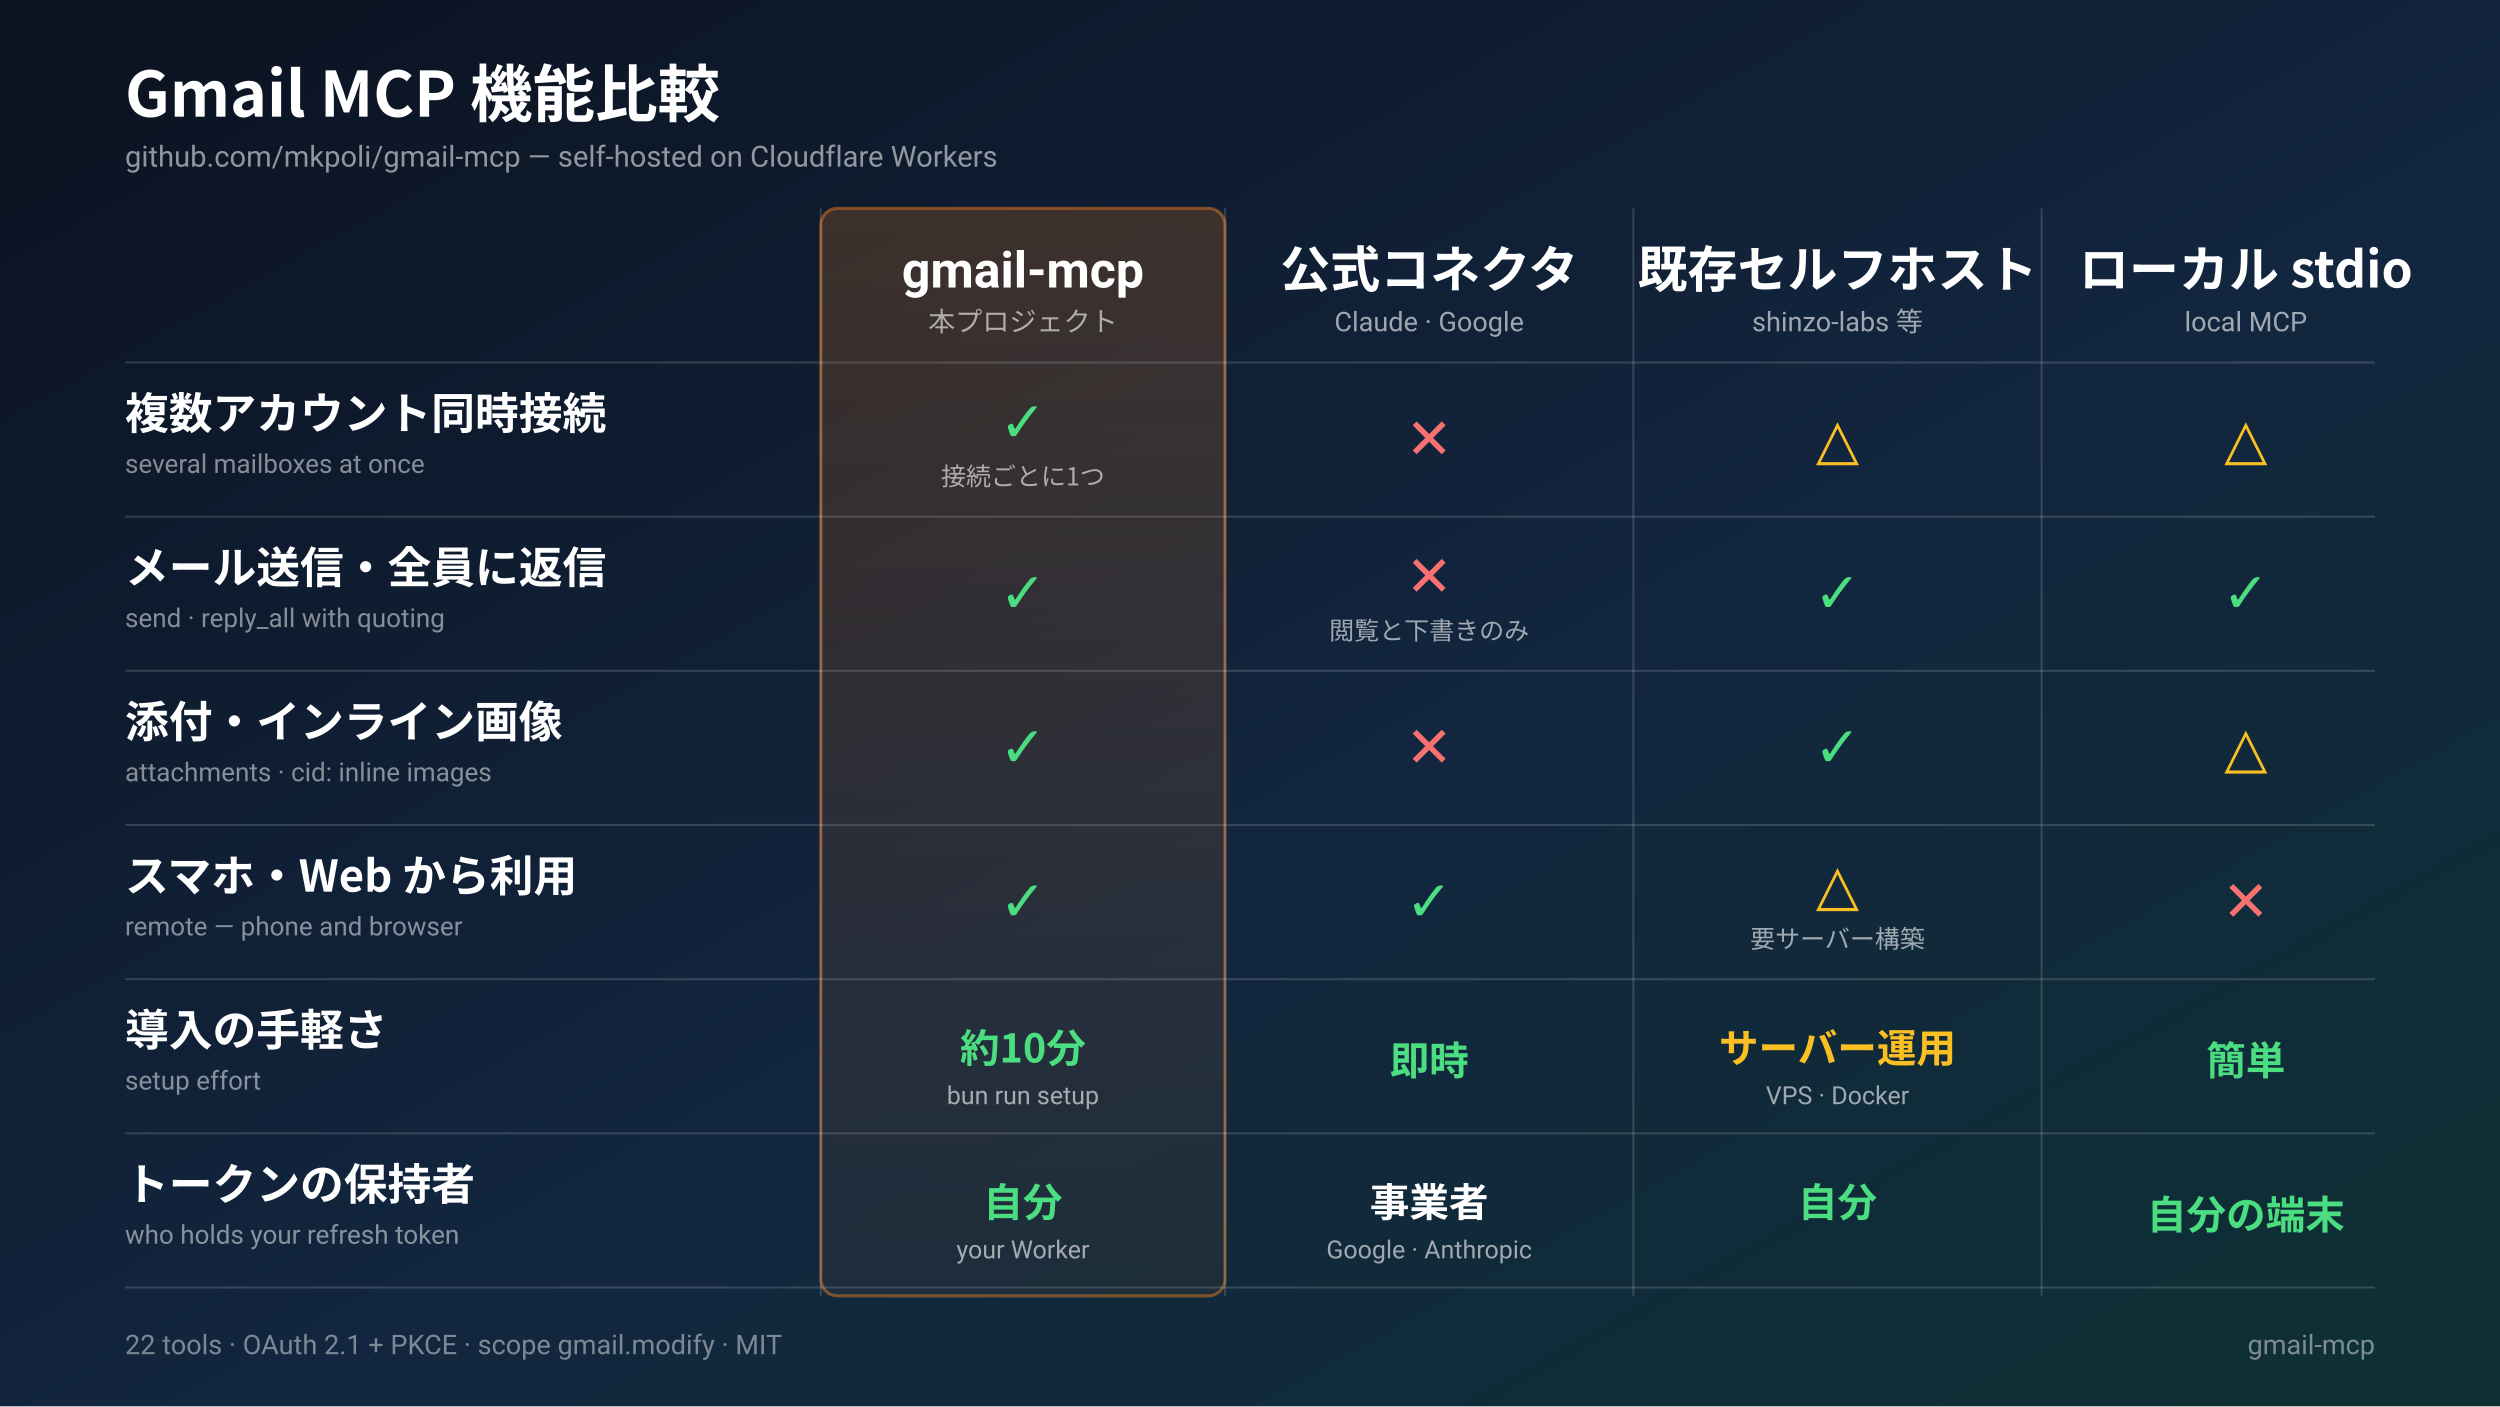
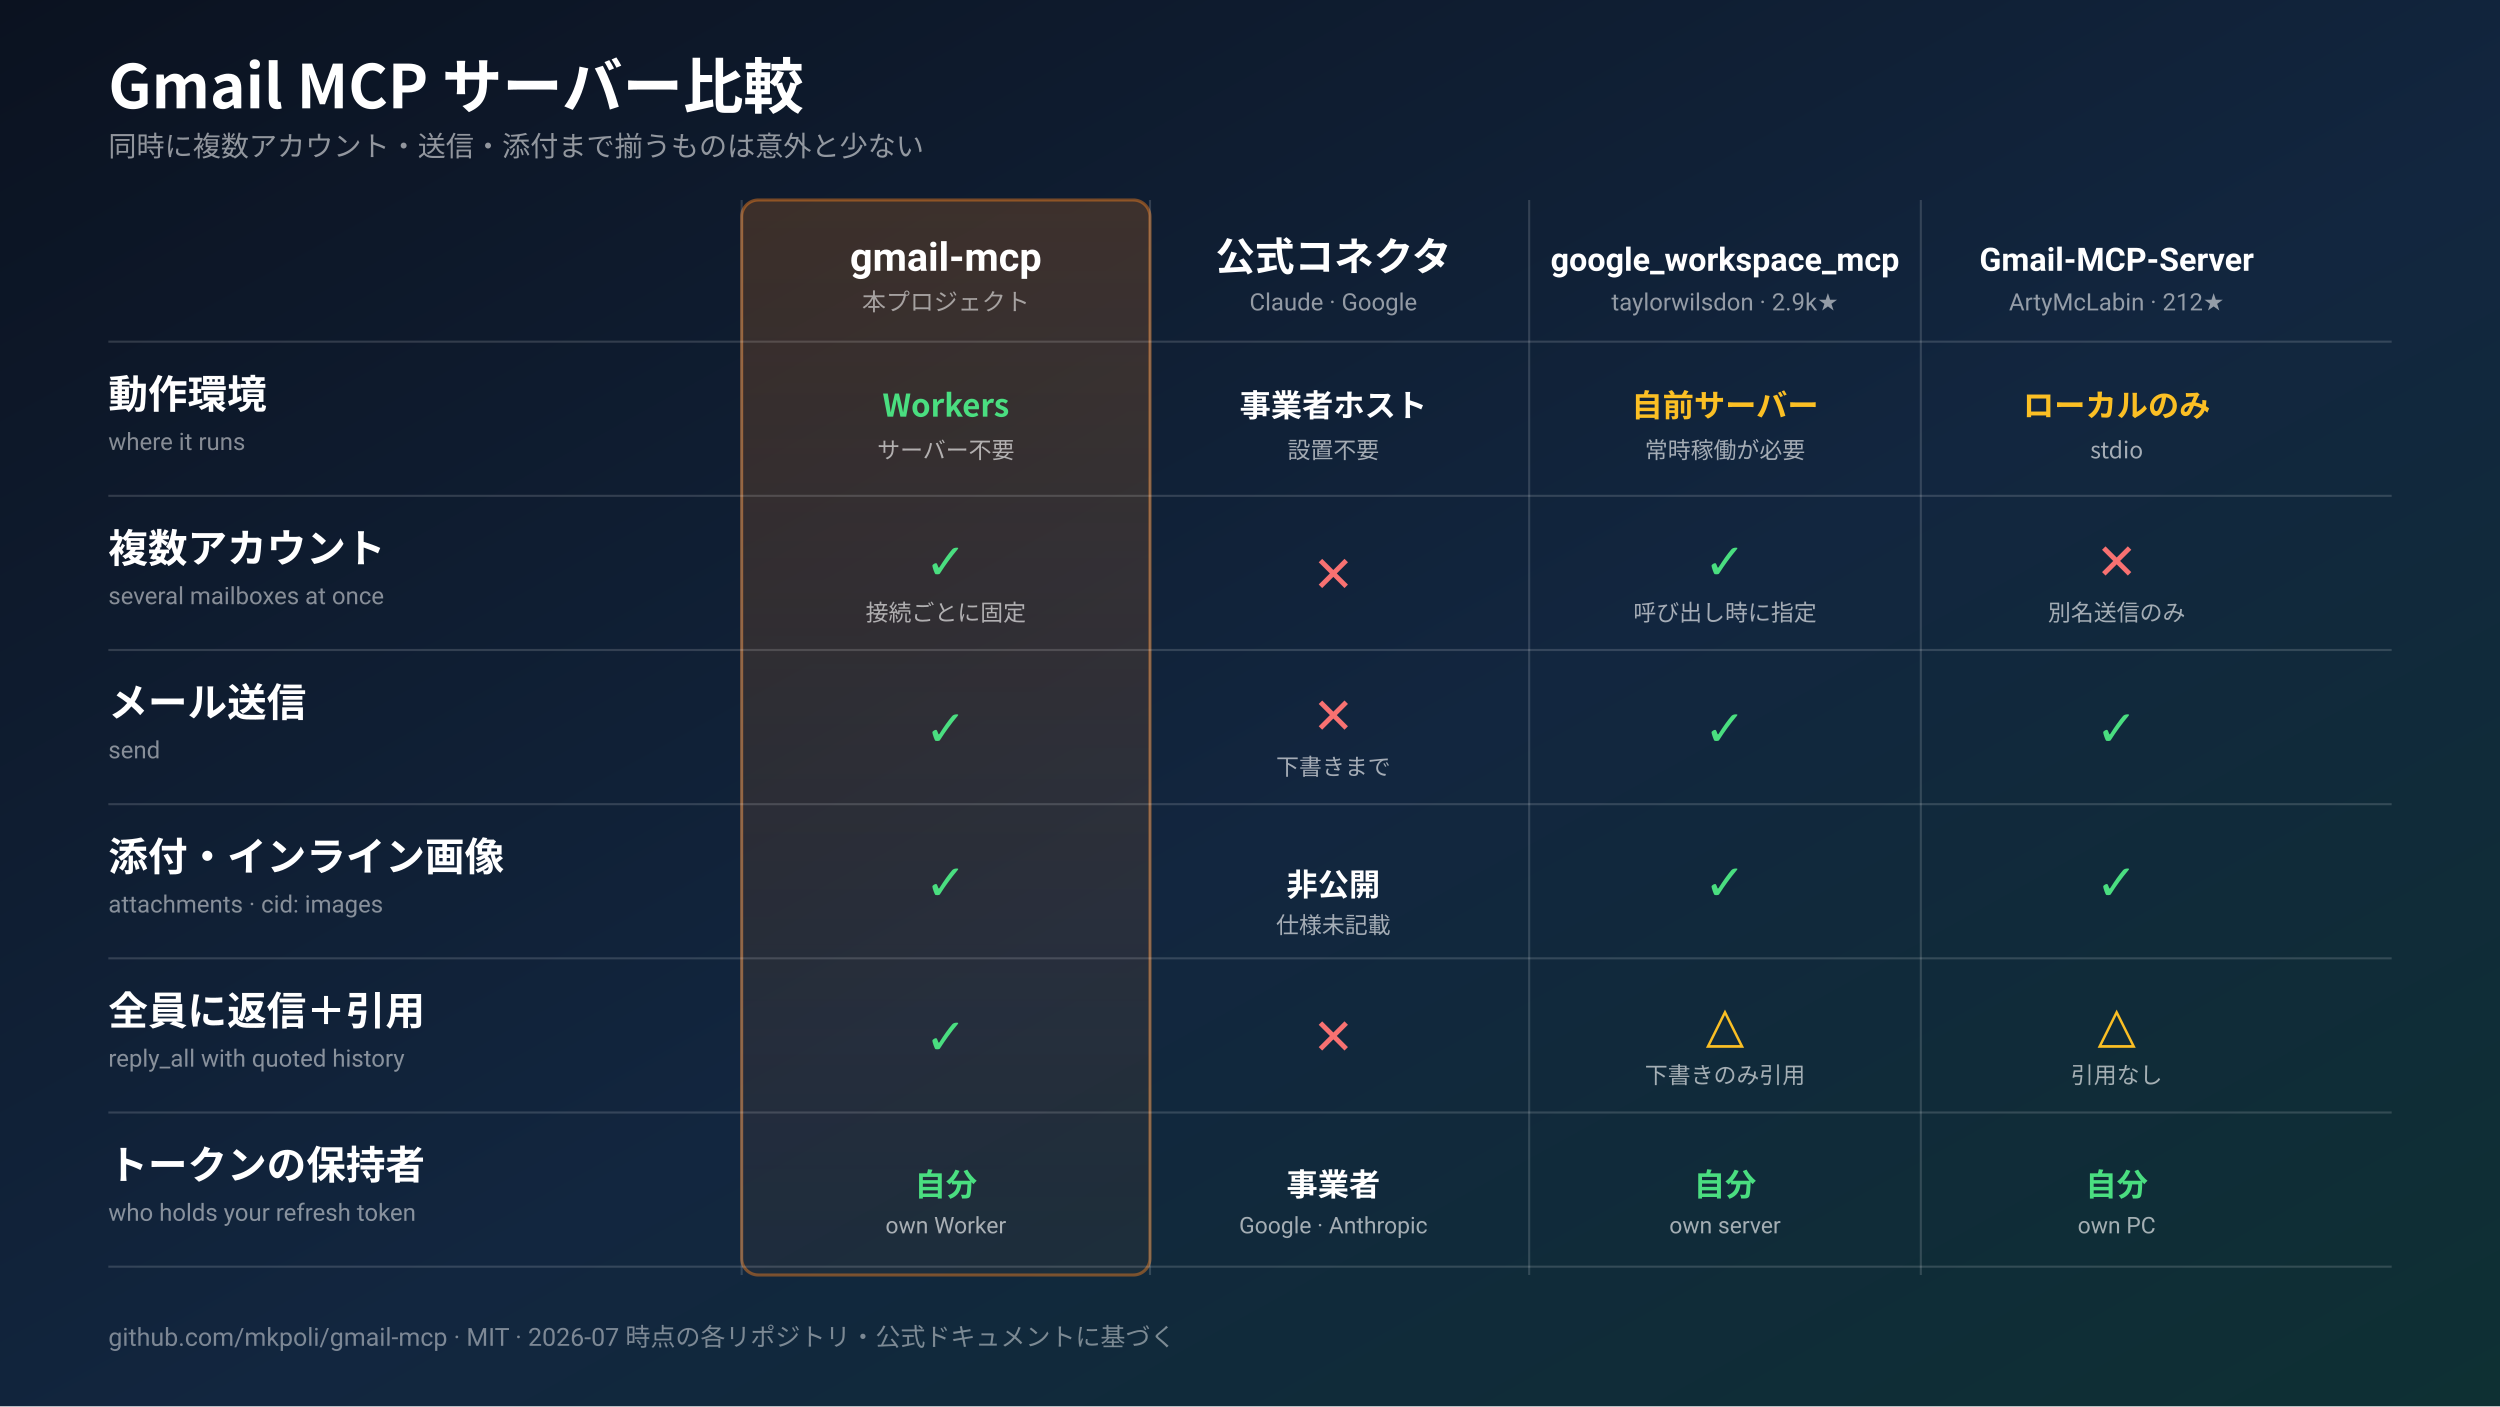
<svg xmlns="http://www.w3.org/2000/svg" viewBox="0 0 1200 675" width="1200" height="675" role="img" aria-label="Gmail MCP feature comparison">
  <defs>
    <linearGradient id="bg" x1="0" y1="0" x2="1" y2="1">
      <stop offset="0" stop-color="#0b1220" />
      <stop offset="0.55" stop-color="#12263f" />
      <stop offset="1" stop-color="#0e3033" />
    </linearGradient>
    <linearGradient id="mine" x1="0" y1="0" x2="0" y2="1">
      <stop offset="0" stop-color="#F6821F" stop-opacity="0.20" />
      <stop offset="1" stop-color="#F6821F" stop-opacity="0.05" />
    </linearGradient>
    <style>
      text { fill: #ffffff; }
      .ja { font-family: "Noto Sans CJK JP", "Noto Sans JP", "Hiragino Kaku Gothic ProN", "Yu Gothic", sans-serif; }
      .en { font-family: ui-sans-serif, system-ui, "Segoe UI", Roboto, sans-serif; }
-       .title { font-size: 30px; font-weight: 700; }
-       .subtitle { font-size: 14px; fill-opacity: 0.55; }
-       .head { font-size: 24px; font-weight: 700; }
-       .headsub { font-size: 13px; fill-opacity: 0.6; }
-       .row { font-size: 21px; font-weight: 600; }
-       .rowsub { font-size: 12.5px; fill-opacity: 0.5; }
-       .mark { font-size: 27px; font-weight: 700; }
-       .word { font-size: 19px; font-weight: 600; }
-       .note { font-size: 12px; fill-opacity: 0.6; }
-       .foot { font-size: 13px; fill-opacity: 0.45; }
+       .mono { font-family: ui-monospace, SFMono-Regular, Menlo, monospace; }
+       .title { font-size: 29px; font-weight: 700; }
+       .subtitle { font-size: 13.5px; fill-opacity: 0.55; }
+       .head { font-size: 19px; font-weight: 700; }
+       .head-sm { font-size: 15.5px; font-weight: 700; }
+       .headsub { font-size: 11.5px; fill-opacity: 0.55; }
+       .row { font-size: 19px; font-weight: 600; }
+       .rowsub { font-size: 11.5px; fill-opacity: 0.5; }
+       .mark { font-size: 24px; font-weight: 700; }
+       .word { font-size: 15px; font-weight: 600; }
+       .note { font-size: 11px; fill-opacity: 0.62; }
+       .foot { font-size: 12px; fill-opacity: 0.45; }
      .grid { stroke: #ffffff; stroke-opacity: 0.15; stroke-width: 1; }
      .yes { fill: #4ade80; }
      .no { fill: #f87171; }
      .part { fill: #fbbf24; }
    </style>
  </defs>
  <rect width="1200" height="675" fill="url(#bg)" />
-   <text class="ja title" x="60" y="56">Gmail MCP 機能比較</text>
-   <text class="en subtitle" x="60" y="80">github.com/mkpoli/gmail-mcp — self-hosted on Cloudflare Workers</text>
-   <rect x="394" y="100" width="194" height="522" rx="8" fill="url(#mine)" stroke="#F6821F" stroke-opacity="0.45" stroke-width="1.5" />
-   <text class="en head" x="491" y="138" text-anchor="middle">gmail-mcp</text>
-   <text class="ja headsub" x="491" y="159" text-anchor="middle">本プロジェクト</text>
-   <text class="ja head" x="686" y="138" text-anchor="middle">公式コネクタ</text>
-   <text class="en headsub" x="686" y="159" text-anchor="middle">Claude · Google</text>
-   <text class="ja head" x="882" y="138" text-anchor="middle">既存セルフホスト</text>
-   <text class="en headsub" x="882" y="159" text-anchor="middle">shinzo-labs 等</text>
-   <text class="ja head" x="1078" y="138" text-anchor="middle">ローカル stdio</text>
-   <text class="en headsub" x="1078" y="159" text-anchor="middle">local MCP</text>
-   <line class="grid" x1="60" y1="174" x2="1140" y2="174" />
-   <line class="grid" x1="394" y1="100" x2="394" y2="622" />
-   <line class="grid" x1="588" y1="100" x2="588" y2="622" />
-   <line class="grid" x1="784" y1="100" x2="784" y2="622" />
-   <line class="grid" x1="980" y1="100" x2="980" y2="622" />
-   <line class="grid" x1="60" y1="248" x2="1140" y2="248" />
-   <text class="ja row" x="60" y="206">複数アカウント同時接続</text>
-   <text class="en rowsub" x="60" y="227">several mailboxes at once</text>
-   <text class="en mark yes" x="491" y="212" text-anchor="middle">✓</text>
-   <text class="ja note" x="491" y="233" text-anchor="middle">接続ごとに1つ</text>
-   <text class="en mark no" x="686" y="220" text-anchor="middle">✕</text>
-   <text class="en mark part" x="882" y="220" text-anchor="middle">△</text>
-   <text class="en mark part" x="1078" y="220" text-anchor="middle">△</text>
-   <line class="grid" x1="60" y1="322" x2="1140" y2="322" />
-   <text class="ja row" x="60" y="280">メール送信・全員に返信</text>
-   <text class="en rowsub" x="60" y="301">send · reply_all with quoting</text>
-   <text class="en mark yes" x="491" y="294" text-anchor="middle">✓</text>
-   <text class="en mark no" x="686" y="286" text-anchor="middle">✕</text>
-   <text class="ja note" x="686" y="307" text-anchor="middle">閲覧と下書きのみ</text>
-   <text class="en mark yes" x="882" y="294" text-anchor="middle">✓</text>
-   <text class="en mark yes" x="1078" y="294" text-anchor="middle">✓</text>
-   <line class="grid" x1="60" y1="396" x2="1140" y2="396" />
-   <text class="ja row" x="60" y="354">添付・インライン画像</text>
-   <text class="en rowsub" x="60" y="375">attachments · cid: inline images</text>
-   <text class="en mark yes" x="491" y="368" text-anchor="middle">✓</text>
-   <text class="en mark no" x="686" y="368" text-anchor="middle">✕</text>
-   <text class="en mark yes" x="882" y="368" text-anchor="middle">✓</text>
-   <text class="en mark part" x="1078" y="368" text-anchor="middle">△</text>
-   <line class="grid" x1="60" y1="470" x2="1140" y2="470" />
-   <text class="ja row" x="60" y="428">スマホ・Web から利用</text>
-   <text class="en rowsub" x="60" y="449">remote — phone and browser</text>
-   <text class="en mark yes" x="491" y="442" text-anchor="middle">✓</text>
-   <text class="en mark yes" x="686" y="442" text-anchor="middle">✓</text>
-   <text class="en mark part" x="882" y="434" text-anchor="middle">△</text>
-   <text class="ja note" x="882" y="455" text-anchor="middle">要サーバー構築</text>
-   <text class="en mark no" x="1078" y="442" text-anchor="middle">✕</text>
-   <line class="grid" x1="60" y1="544" x2="1140" y2="544" />
-   <text class="ja row" x="60" y="502">導入の手軽さ</text>
-   <text class="en rowsub" x="60" y="523">setup effort</text>
-   <text class="ja word yes" x="491" y="510" text-anchor="middle">約10分</text>
-   <text class="en note" x="491" y="530" text-anchor="middle">bun run setup</text>
-   <text class="ja word yes" x="686" y="516" text-anchor="middle">即時</text>
-   <text class="ja word part" x="882" y="510" text-anchor="middle">サーバー運用</text>
-   <text class="en note" x="882" y="530" text-anchor="middle">VPS · Docker</text>
-   <text class="ja word yes" x="1078" y="516" text-anchor="middle">簡単</text>
-   <line class="grid" x1="60" y1="618" x2="1140" y2="618" />
-   <text class="ja row" x="60" y="576">トークンの保持者</text>
-   <text class="en rowsub" x="60" y="597">who holds your refresh token</text>
-   <text class="ja word yes" x="491" y="584" text-anchor="middle">自分</text>
-   <text class="en note" x="491" y="604" text-anchor="middle">your Worker</text>
-   <text class="ja word" x="686" y="584" text-anchor="middle">事業者</text>
-   <text class="en note" x="686" y="604" text-anchor="middle">Google · Anthropic</text>
-   <text class="ja word yes" x="882" y="584" text-anchor="middle">自分</text>
-   <text class="ja word yes" x="1078" y="590" text-anchor="middle">自分の端末</text>
-   <text class="en foot" x="60" y="650">22 tools · OAuth 2.1 + PKCE · scope gmail.modify · MIT</text>
-   <text class="en foot" x="1140" y="650" text-anchor="end">gmail-mcp</text>
+   <text class="ja title" x="52" y="52">Gmail MCP サーバー比較</text>
+   <text class="en subtitle" x="52" y="75">同時に複数アカウント・送信・添付まで揃うものは意外と少ない</text>
+   <rect x="356" y="96" width="196" height="516" rx="8" fill="url(#mine)" stroke="#F6821F" stroke-opacity="0.45" stroke-width="1.5" />
+   <text class="en head" x="454" y="130" text-anchor="middle">gmail-mcp</text>
+   <text class="ja headsub" x="454" y="149" text-anchor="middle">本プロジェクト</text>
+   <text class="ja head" x="640" y="130" text-anchor="middle">公式コネクタ</text>
+   <text class="en headsub" x="640" y="149" text-anchor="middle">Claude · Google</text>
+   <text class="en head-sm" x="828" y="130" text-anchor="middle">google_workspace_mcp</text>
+   <text class="en headsub" x="828" y="149" text-anchor="middle">taylorwilsdon · 2.9k★</text>
+   <text class="en head-sm" x="1016" y="130" text-anchor="middle">Gmail-MCP-Server</text>
+   <text class="en headsub" x="1016" y="149" text-anchor="middle">ArtyMcLabin · 212★</text>
+   <line class="grid" x1="52" y1="164" x2="1148" y2="164" />
+   <line class="grid" x1="356" y1="96" x2="356" y2="612" />
+   <line class="grid" x1="552" y1="96" x2="552" y2="612" />
+   <line class="grid" x1="734" y1="96" x2="734" y2="612" />
+   <line class="grid" x1="922" y1="96" x2="922" y2="612" />
+   <line class="grid" x1="52" y1="238" x2="1148" y2="238" />
+   <text class="ja row" x="52" y="196">動作環境</text>
+   <text class="en rowsub" x="52" y="216">where it runs</text>
+   <text class="ja word yes" x="454" y="200" text-anchor="middle">Workers</text>
+   <text class="ja note" x="454" y="220" text-anchor="middle">サーバー不要</text>
+   <text class="ja word" x="640" y="200" text-anchor="middle">事業者ホスト</text>
+   <text class="ja note" x="640" y="220" text-anchor="middle">設置不要</text>
+   <text class="ja word part" x="828" y="200" text-anchor="middle">自前サーバー</text>
+   <text class="ja note" x="828" y="220" text-anchor="middle">常時稼働が必要</text>
+   <text class="ja word part" x="1016" y="200" text-anchor="middle">ローカルのみ</text>
+   <text class="ja note" x="1016" y="220" text-anchor="middle">stdio</text>
+   <line class="grid" x1="52" y1="312" x2="1148" y2="312" />
+   <text class="ja row" x="52" y="270">複数アカウント</text>
+   <text class="en rowsub" x="52" y="290">several mailboxes at once</text>
+   <text class="en mark yes" x="454" y="278" text-anchor="middle">✓</text>
+   <text class="ja note" x="454" y="298" text-anchor="middle">接続ごとに固定</text>
+   <text class="en mark no" x="640" y="284" text-anchor="middle">✕</text>
+   <text class="en mark yes" x="828" y="278" text-anchor="middle">✓</text>
+   <text class="ja note" x="828" y="298" text-anchor="middle">呼び出し時に指定</text>
+   <text class="en mark no" x="1016" y="278" text-anchor="middle">✕</text>
+   <text class="ja note" x="1016" y="298" text-anchor="middle">別名送信のみ</text>
+   <line class="grid" x1="52" y1="386" x2="1148" y2="386" />
+   <text class="ja row" x="52" y="344">メール送信</text>
+   <text class="en rowsub" x="52" y="364">send</text>
+   <text class="en mark yes" x="454" y="358" text-anchor="middle">✓</text>
+   <text class="en mark no" x="640" y="352" text-anchor="middle">✕</text>
+   <text class="ja note" x="640" y="372" text-anchor="middle">下書きまで</text>
+   <text class="en mark yes" x="828" y="358" text-anchor="middle">✓</text>
+   <text class="en mark yes" x="1016" y="358" text-anchor="middle">✓</text>
+   <line class="grid" x1="52" y1="460" x2="1148" y2="460" />
+   <text class="ja row" x="52" y="418">添付・インライン画像</text>
+   <text class="en rowsub" x="52" y="438">attachments · cid: images</text>
+   <text class="en mark yes" x="454" y="432" text-anchor="middle">✓</text>
+   <text class="ja word" x="640" y="430" text-anchor="middle">非公開</text>
+   <text class="ja note" x="640" y="448" text-anchor="middle">仕様未記載</text>
+   <text class="en mark yes" x="828" y="432" text-anchor="middle">✓</text>
+   <text class="en mark yes" x="1016" y="432" text-anchor="middle">✓</text>
+   <line class="grid" x1="52" y1="534" x2="1148" y2="534" />
+   <text class="ja row" x="52" y="492">全員に返信＋引用</text>
+   <text class="en rowsub" x="52" y="512">reply_all with quoted history</text>
+   <text class="en mark yes" x="454" y="506" text-anchor="middle">✓</text>
+   <text class="en mark no" x="640" y="506" text-anchor="middle">✕</text>
+   <text class="en mark part" x="828" y="500" text-anchor="middle">△</text>
+   <text class="ja note" x="828" y="520" text-anchor="middle">下書きのみ引用</text>
+   <text class="en mark part" x="1016" y="500" text-anchor="middle">△</text>
+   <text class="ja note" x="1016" y="520" text-anchor="middle">引用なし</text>
+   <line class="grid" x1="52" y1="608" x2="1148" y2="608" />
+   <text class="ja row" x="52" y="566">トークンの保持者</text>
+   <text class="en rowsub" x="52" y="586">who holds your refresh token</text>
+   <text class="ja word yes" x="454" y="574" text-anchor="middle">自分</text>
+   <text class="en note" x="454" y="592" text-anchor="middle">own Worker</text>
+   <text class="ja word" x="640" y="574" text-anchor="middle">事業者</text>
+   <text class="en note" x="640" y="592" text-anchor="middle">Google · Anthropic</text>
+   <text class="ja word yes" x="828" y="574" text-anchor="middle">自分</text>
+   <text class="en note" x="828" y="592" text-anchor="middle">own server</text>
+   <text class="ja word yes" x="1016" y="574" text-anchor="middle">自分</text>
+   <text class="en note" x="1016" y="592" text-anchor="middle">own PC</text>
+   <text class="en foot" x="52" y="646">github.com/mkpoli/gmail-mcp · MIT · 2026-07 時点の各リポジトリ・公式ドキュメントに基づく</text>
</svg>
